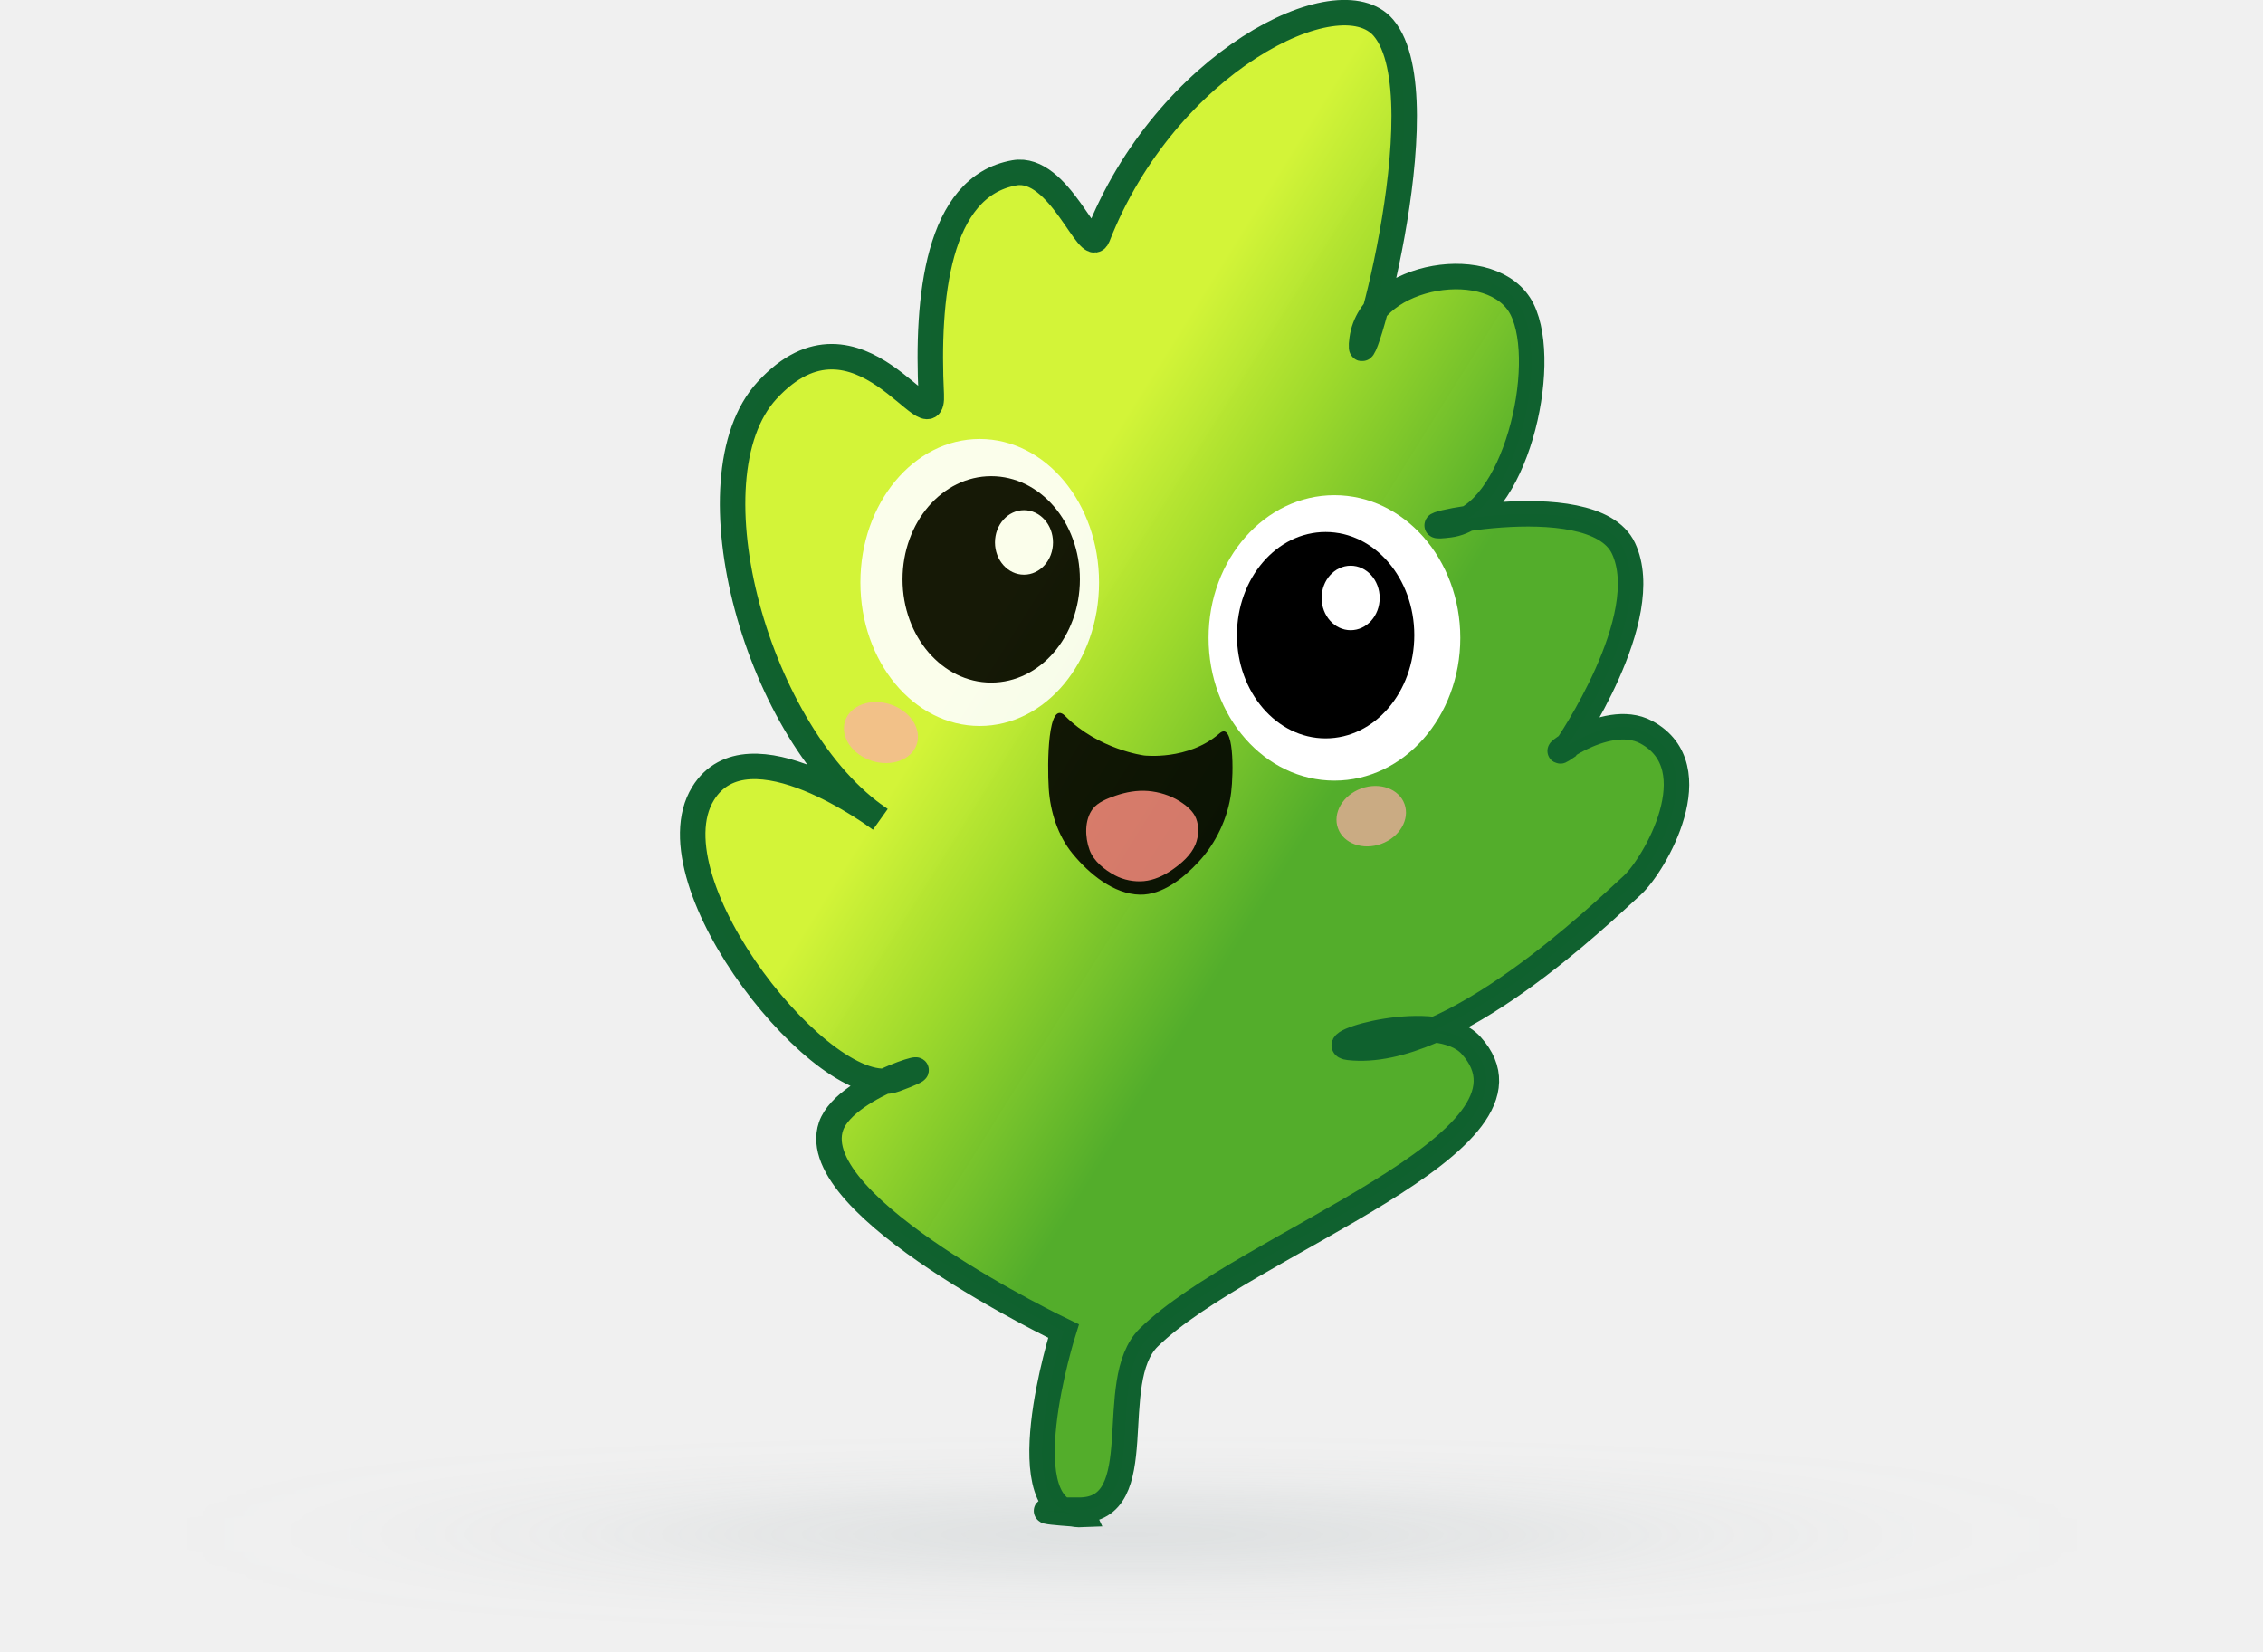
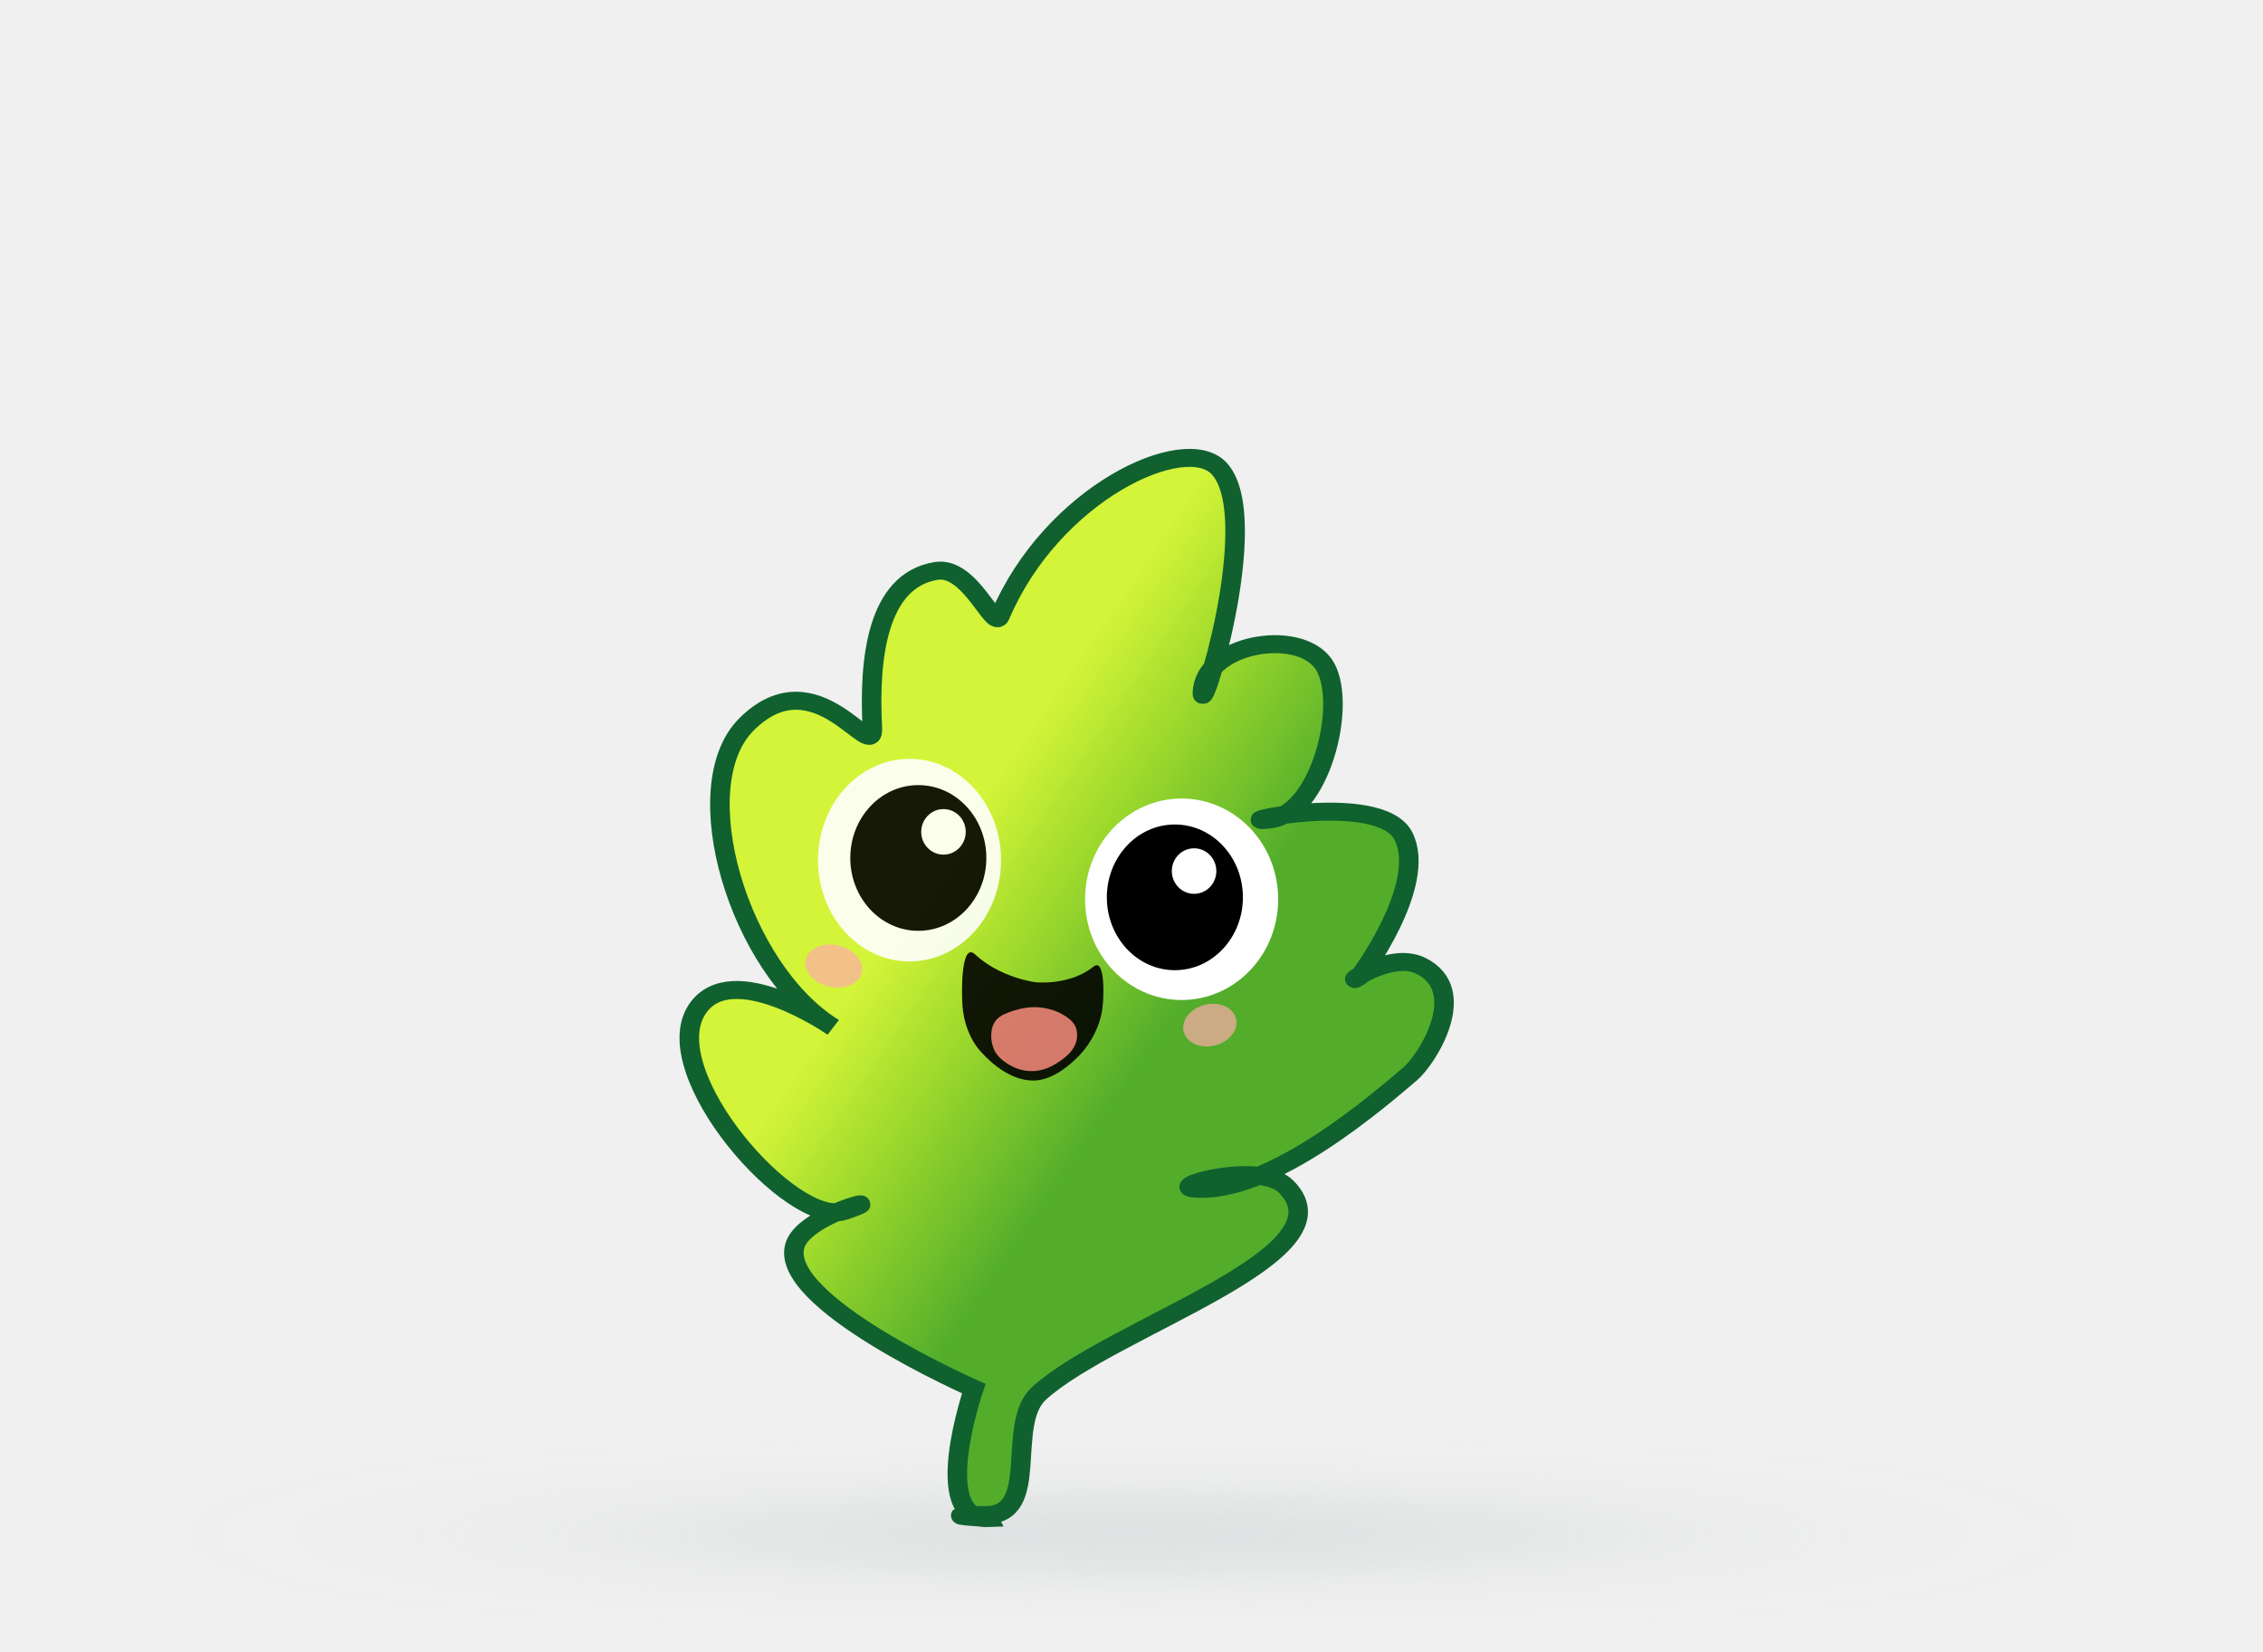
<svg xmlns="http://www.w3.org/2000/svg" xmlns:xlink="http://www.w3.org/1999/xlink" viewBox="0 0 88.833 64.841" version="1.1" id="svg1" xml:space="preserve">
  <defs id="defs1">
    <linearGradient id="linearGradient72">
      <stop style="stop-color:#1976d2;stop-opacity:0.992;" offset="0.201" id="stop72" />
      <stop style="stop-color:#1d7fce;stop-opacity:0;" offset="1" id="stop73" />
    </linearGradient>
    <linearGradient id="linearGradient70">
      <stop style="stop-color:#1c7dca;stop-opacity:0.996;" offset="0" id="stop70" />
      <stop style="stop-color:#bce0e8;stop-opacity:0.996;" offset="1" id="stop71" />
    </linearGradient>
    <linearGradient id="linearGradient68">
      <stop style="stop-color:#4ade80;stop-opacity:0.996;" offset="0.338" id="stop68" />
      <stop style="stop-color:#9ed4cb;stop-opacity:0.802;" offset="1" id="stop69" />
    </linearGradient>
    <linearGradient id="linearGradient63">
      <stop style="stop-color:#fbc02d;stop-opacity:0.996;" offset="0.172" id="stop63" />
      <stop style="stop-color:#feda7a;stop-opacity:1;" offset="0.436" id="stop65" />
      <stop style="stop-color:#feb123;stop-opacity:1;" offset="0.785" id="stop64" />
    </linearGradient>
    <linearGradient id="linearGradient61">
      <stop style="stop-color:#fbc02d;stop-opacity:0.996;" offset="0" id="stop61" />
      <stop style="stop-color:#fce696;stop-opacity:0.996;" offset="0.544" id="stop62" />
    </linearGradient>
    <linearGradient id="linearGradient57">
      <stop style="stop-color:#1976d2;stop-opacity:0.996;" offset="0.314" id="stop57" />
      <stop style="stop-color:#5bb8e1;stop-opacity:0;" offset="1" id="stop58" />
    </linearGradient>
    <linearGradient id="swatch52">
      <stop style="stop-color:#d3f437;stop-opacity:0.996;" offset="0.261" id="stop52" />
      <stop style="stop-color:#9dd92c;stop-opacity:1;" offset="0.42" id="stop54" />
      <stop style="stop-color:#52ad2a;stop-opacity:0.996;" offset="0.643" id="stop53" />
    </linearGradient>
    <linearGradient xlink:href="#swatch52" id="linearGradient53" gradientUnits="userSpaceOnUse" x1="76.356" y1="133.566" x2="109.108" y2="154.032" spreadMethod="reflect" gradientTransform="translate(-0.396875,0.3741774)" />
    <linearGradient xlink:href="#linearGradient57" id="linearGradient58" x1="112.668" y1="107.192" x2="119.137" y2="98.288" gradientUnits="userSpaceOnUse" gradientTransform="translate(3.307292,-4.365625)" />
    <linearGradient xlink:href="#linearGradient61" id="linearGradient62" x1="190.009" y1="85.002" x2="179.018" y2="78.91" gradientUnits="userSpaceOnUse" gradientTransform="translate(-12.56771,3.175)" />
    <linearGradient xlink:href="#linearGradient63" id="linearGradient64" x1="163.293" y1="108.254" x2="192.818" y2="111.879" gradientUnits="userSpaceOnUse" gradientTransform="translate(-14.15521,-9.525)" />
    <linearGradient xlink:href="#linearGradient68" id="linearGradient69" x1="122.824" y1="82.813" x2="118.495" y2="96.973" gradientUnits="userSpaceOnUse" />
    <linearGradient xlink:href="#linearGradient70" id="linearGradient71" x1="121.411" y1="102.065" x2="140.739" y2="102.065" gradientUnits="userSpaceOnUse" />
    <linearGradient xlink:href="#linearGradient72" id="linearGradient73" x1="121.478" y1="102.065" x2="140.673" y2="102.065" gradientUnits="userSpaceOnUse" />
    <linearGradient xlink:href="#swatch52" id="linearGradient87" gradientUnits="userSpaceOnUse" gradientTransform="translate(70.29206,9.054338)" x1="76.356" y1="133.566" x2="109.108" y2="154.032" spreadMethod="reflect" />
    <filter style="color-interpolation-filters:sRGB" id="filter122" x="-0.563" y="-1.214" width="2.126" height="3.428">
      <feGaussianBlur stdDeviation="7.605" id="feGaussianBlur122" />
    </filter>
    <linearGradient xlink:href="#swatch52" id="linearGradient130" gradientUnits="userSpaceOnUse" gradientTransform="translate(-0.396875,0.3741774)" x1="76.356" y1="133.566" x2="109.108" y2="154.032" spreadMethod="reflect" />
    <linearGradient xlink:href="#swatch52" id="linearGradient138" gradientUnits="userSpaceOnUse" gradientTransform="translate(-0.396875,0.3741774)" x1="76.356" y1="133.566" x2="109.108" y2="154.032" spreadMethod="reflect" />
    <filter style="color-interpolation-filters:sRGB" id="filter122-6" x="-0.563" y="-1.214" width="2.126" height="3.428">
      <feGaussianBlur stdDeviation="7.605" id="feGaussianBlur122-0" />
    </filter>
    <filter style="color-interpolation-filters:sRGB" id="filter122-0" x="-0.563" y="-1.214" width="2.126" height="3.428">
      <feGaussianBlur stdDeviation="7.605" id="feGaussianBlur122-9" />
    </filter>
    <linearGradient xlink:href="#swatch52" id="linearGradient139" gradientUnits="userSpaceOnUse" gradientTransform="translate(-0.396875,0.3741774)" x1="76.356" y1="133.566" x2="109.108" y2="154.032" spreadMethod="reflect" />
    <linearGradient xlink:href="#swatch52" id="linearGradient21" gradientUnits="userSpaceOnUse" gradientTransform="translate(-39.94343,-1.964431)" x1="76.356" y1="133.566" x2="109.108" y2="154.032" spreadMethod="reflect" />
  </defs>
  <g id="g21" transform="translate(39.26366,-53.46442)">
    <g id="g20" transform="translate(-45.55081,-58.39456)" style="opacity:1">
      <path d="m 101.229,166.613 a 7.07,16.416 80.063 0 0 -4.182,0.302 7.07,16.416 80.063 0 0 -16.623,9.331 7.07,16.416 80.063 0 0 15.796,5.096 7.07,16.416 80.063 0 0 16.623,-9.331 7.07,16.416 80.063 0 0 -11.615,-5.398 z" style="opacity:0.275;mix-blend-mode:normal;fill:#819194;fill-opacity:1;stroke:none;stroke-width:0.652;stroke-opacity:0.992;paint-order:stroke fill markers;filter:url(#filter122-6)" id="path2" transform="matrix(-1.244621,-0.02345703,0.05894183,-0.1473335,160.7127,200.0166)" />
-       <g id="g11" transform="translate(-39.94343,-2.338608)">
+       <g id="g11" transform="matrix(0.76717,0,0,0.7059558,-22.98149,48.86321)">
        <path style="opacity:1;mix-blend-mode:normal;fill:url(#linearGradient21);stroke:#0f612f;stroke-width:1;stroke-dasharray:none;stroke-opacity:0.996" d="m 48.789,171.31 c -3.081,0.137 -0.754,-7.201 -0.754,-7.201 0,0 -10.21,-4.876 -9.126,-8.038 0.588,-1.717 5.185,-2.827 2.512,-1.842 -2.673,0.985 -9.696,-7.708 -7.536,-11.22 1.776,-2.887 6.949,1.005 6.949,1.005 -4.828,-3.248 -7.607,-13.38 -4.438,-16.83 3.596,-3.915 6.551,2.316 6.447,0.167 -0.183,-3.774 0.226,-8.172 3.265,-8.708 1.76,-0.31 2.944,3.334 3.265,2.512 2.671,-6.842 9.478,-10.26 11.22,-8.205 2.358,2.781 -1.186,14.817 -0.837,12.224 0.348,-2.592 5.181,-3.38 6.28,-1.172 1.098,2.208 -0.304,8.134 -2.847,8.457 -2.542,0.323 5.607,-1.674 6.827,0.923 1.275,2.715 -2.232,7.801 -2.232,7.801 -1.066,0.741 1.479,-1.473 3.131,-0.58 2.549,1.378 0.316,5.215 -0.562,6.014 -1.222,1.112 -7.113,6.816 -11.117,6.357 -1.148,-0.132 3.473,-1.533 4.791,-0.086 3.467,3.809 -8.856,7.763 -12.643,11.471 -1.77,1.733 0.151,6.813 -2.763,6.782 -2.914,-0.03 0.167,0.167 0.167,0.167 z" id="path3" transform="translate(39.94343,2.338608)" />
        <g id="g5" transform="translate(-0.06296948,0.1889084)">
          <ellipse style="opacity:1;fill:#ffffff;fill-opacity:1;stroke:none;stroke-width:0.275" id="ellipse3" cx="98.676" cy="139.049" rx="4.941" ry="5.602" />
          <ellipse style="opacity:1;fill:#000000;fill-opacity:1;stroke:none;stroke-width:0.265" id="ellipse4" cx="98.33" cy="138.942" rx="3.481" ry="4.051" />
          <ellipse style="fill:#ffffff;fill-opacity:1;stroke:none;stroke-width:0.265" id="ellipse5" cx="99.313" cy="137.481" rx="1.139" ry="1.266" />
        </g>
        <g id="g6" style="opacity:0.895">
          <path style="opacity:1;fill:#000000;fill-opacity:1;fill-rule:evenodd;stroke:none;stroke-width:0.265" d="m 88.041,142.301 c 1.314,1.325 3.104,1.552 3.104,1.552 0,0 1.722,0.208 2.959,-0.869 0.572,-0.498 0.552,1.536 0.455,2.318 -0.123,0.999 -0.597,1.996 -1.283,2.732 -0.598,0.642 -1.42,1.3 -2.297,1.283 -1.034,-0.02 -1.993,-0.815 -2.649,-1.614 -0.573,-0.699 -0.873,-1.644 -0.931,-2.546 -0.063,-0.974 -0.046,-3.549 0.642,-2.856 z" id="path5" />
          <path style="opacity:1;fill:#df7272;fill-opacity:1;fill-rule:evenodd;stroke:none;stroke-width:0.265" d="m 89.126,145.95 c 0.199,-0.26 0.566,-0.404 0.89,-0.517 0.408,-0.142 0.852,-0.222 1.283,-0.186 0.426,0.036 0.858,0.167 1.221,0.393 0.269,0.167 0.546,0.388 0.662,0.683 0.124,0.315 0.105,0.7 -0.021,1.014 -0.171,0.426 -0.553,0.754 -0.931,1.014 -0.324,0.223 -0.705,0.399 -1.097,0.435 -0.385,0.035 -0.797,-0.045 -1.138,-0.228 -0.413,-0.221 -0.831,-0.554 -0.993,-0.993 -0.187,-0.506 -0.204,-1.186 0.124,-1.614 z" id="path6" />
        </g>
        <g id="g8" style="opacity:0.895">
          <ellipse style="opacity:1;fill:#ffffff;fill-opacity:1;stroke:none;stroke-width:0.268" id="ellipse6" cx="84.689" cy="137.062" rx="4.684" ry="5.633" />
          <ellipse style="opacity:1;fill:#000000;fill-opacity:1;stroke:none;stroke-width:0.265" id="ellipse7" cx="85.14" cy="136.941" rx="3.481" ry="4.051" />
          <ellipse style="fill:#ffffff;fill-opacity:1;stroke:none;stroke-width:0.265" id="ellipse8" cx="86.427" cy="135.49" rx="1.139" ry="1.266" />
        </g>
        <g id="g10" transform="translate(9.407233,7.255165)" style="opacity:1">
          <ellipse style="opacity:1;fill:#ffaaaa;fill-opacity:0.694;stroke-width:0.272" id="ellipse9" cx="38.094" cy="161.59" rx="1.39" ry="1.156" transform="matrix(0.9398175,-0.341677,0.3394356,0.9406293,0,0)" />
          <ellipse style="opacity:1;fill:#ffaaaa;fill-opacity:0.698;stroke-width:0.282" id="ellipse10" cx="122.578" cy="98.424" rx="1.476" ry="1.17" transform="matrix(0.9247166,0.3806563,-0.4261696,0.9046433,0,0)" />
        </g>
      </g>
    </g>
  </g>
</svg>
